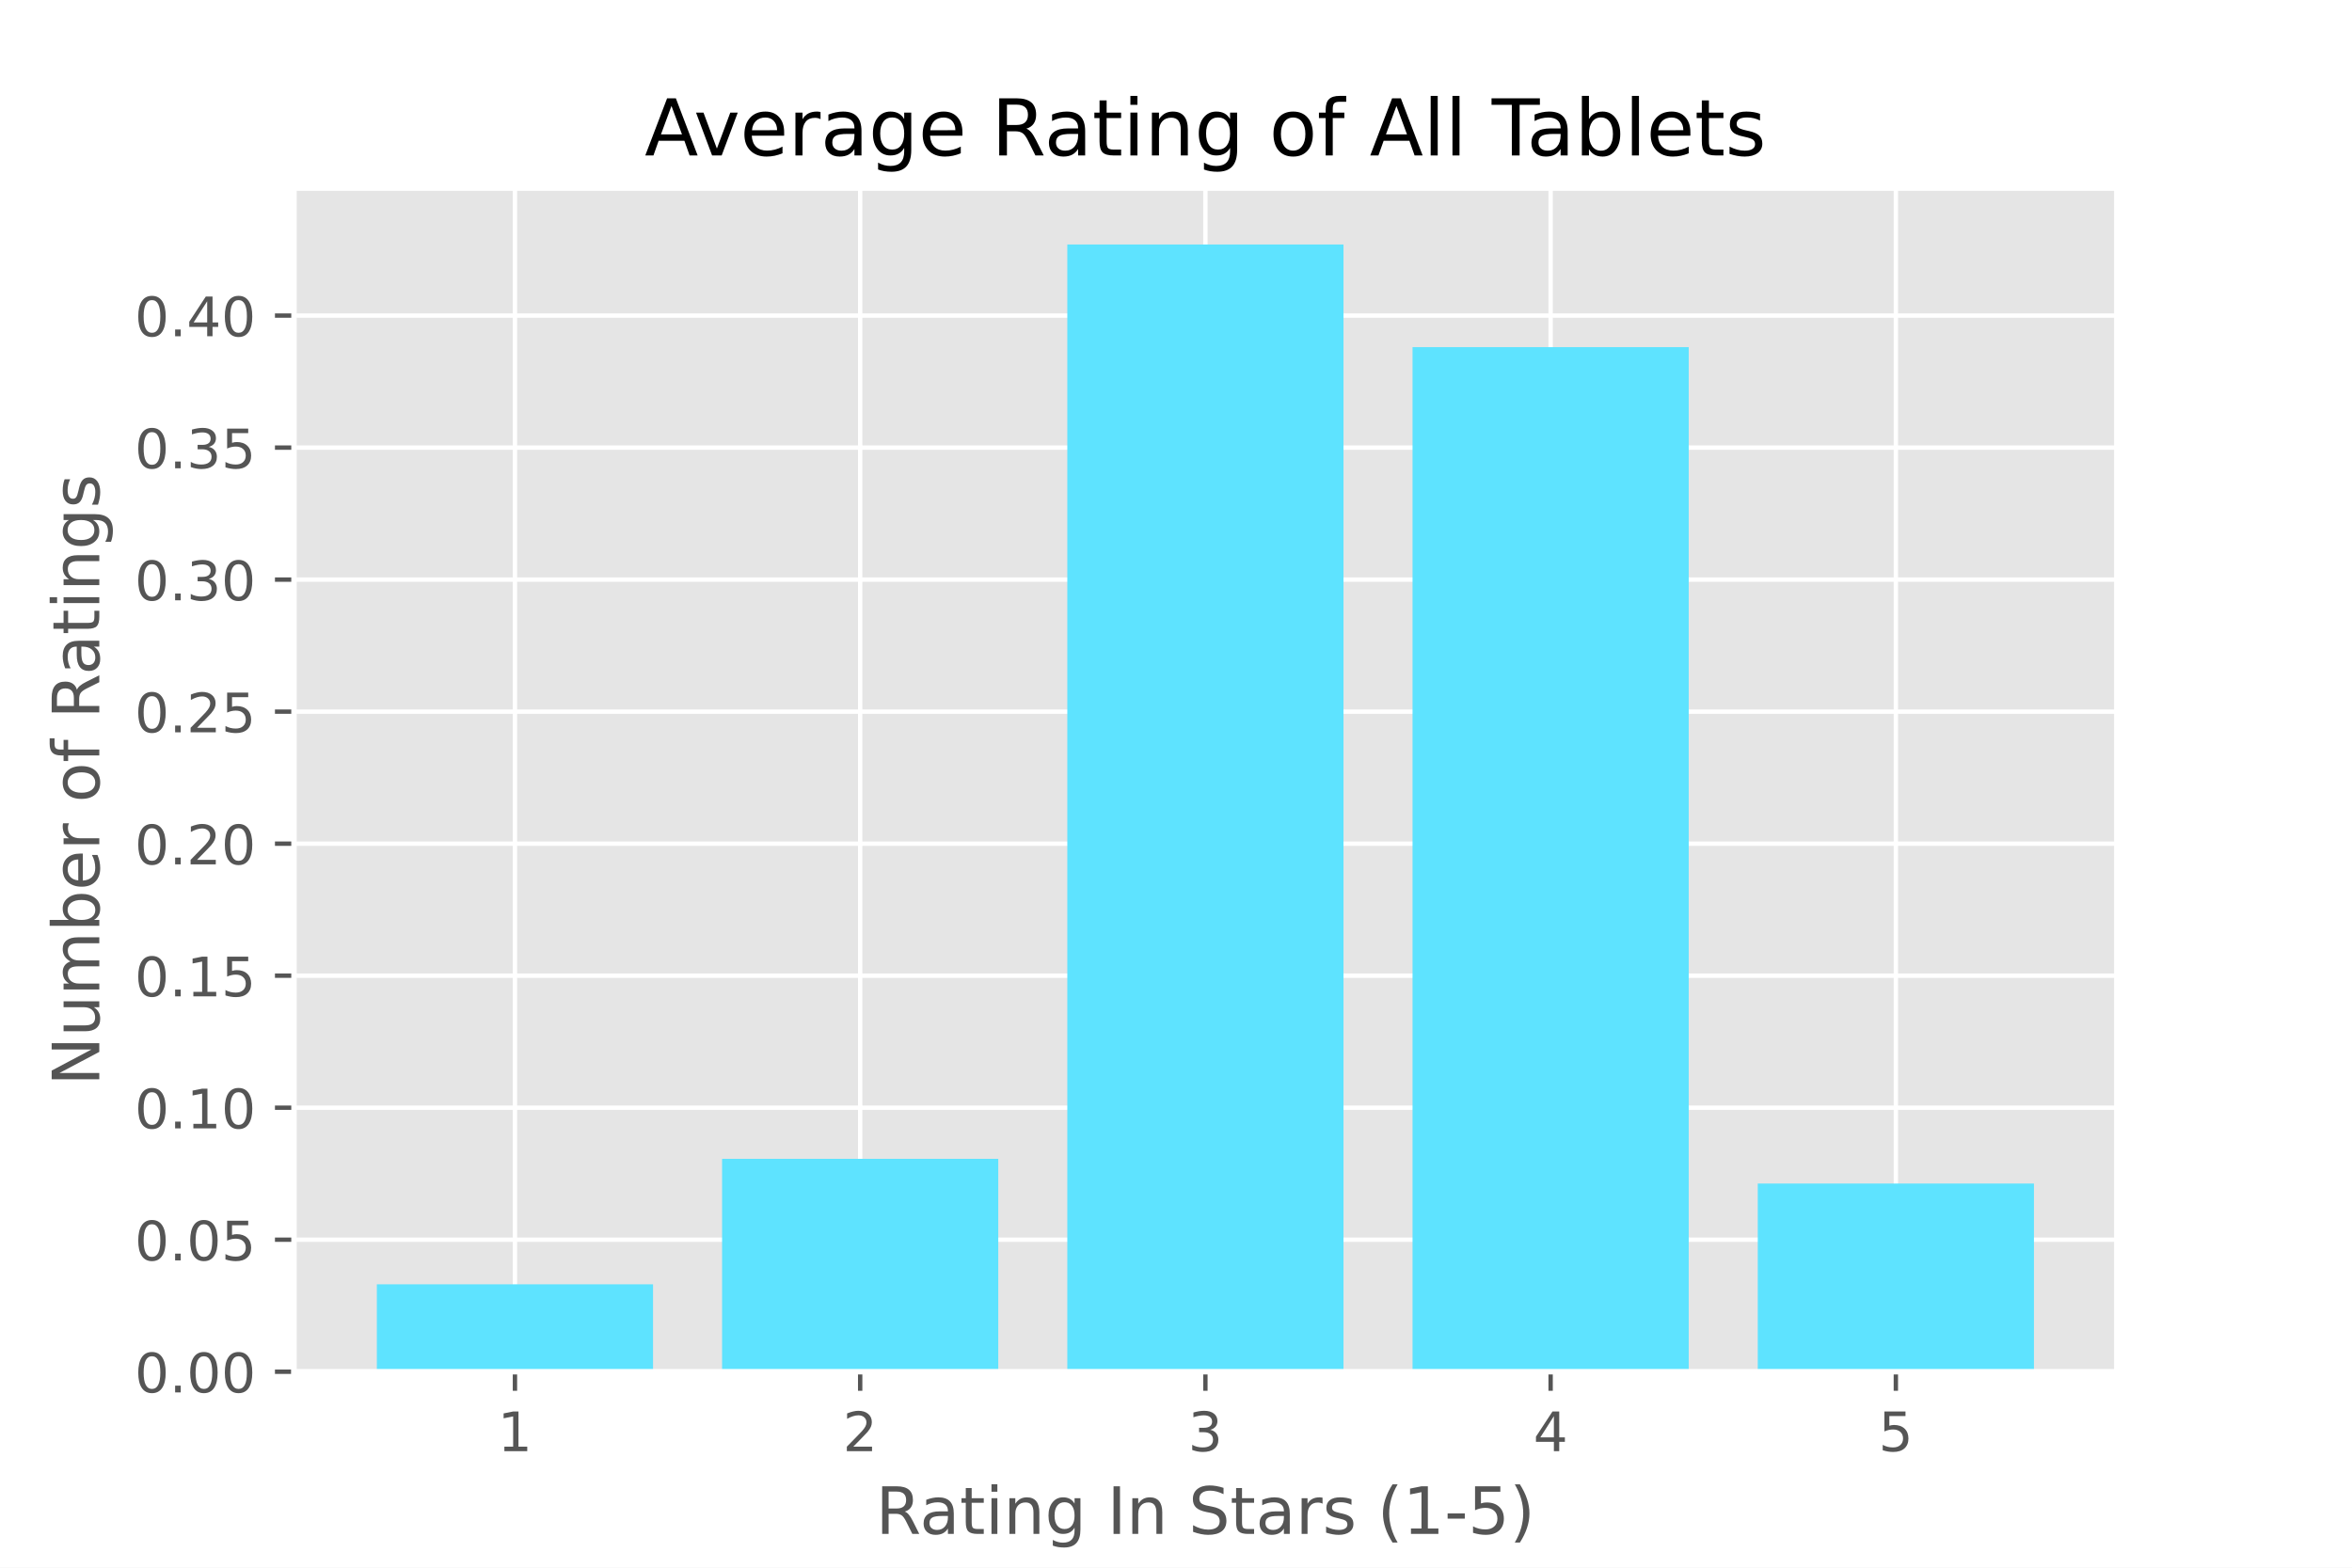
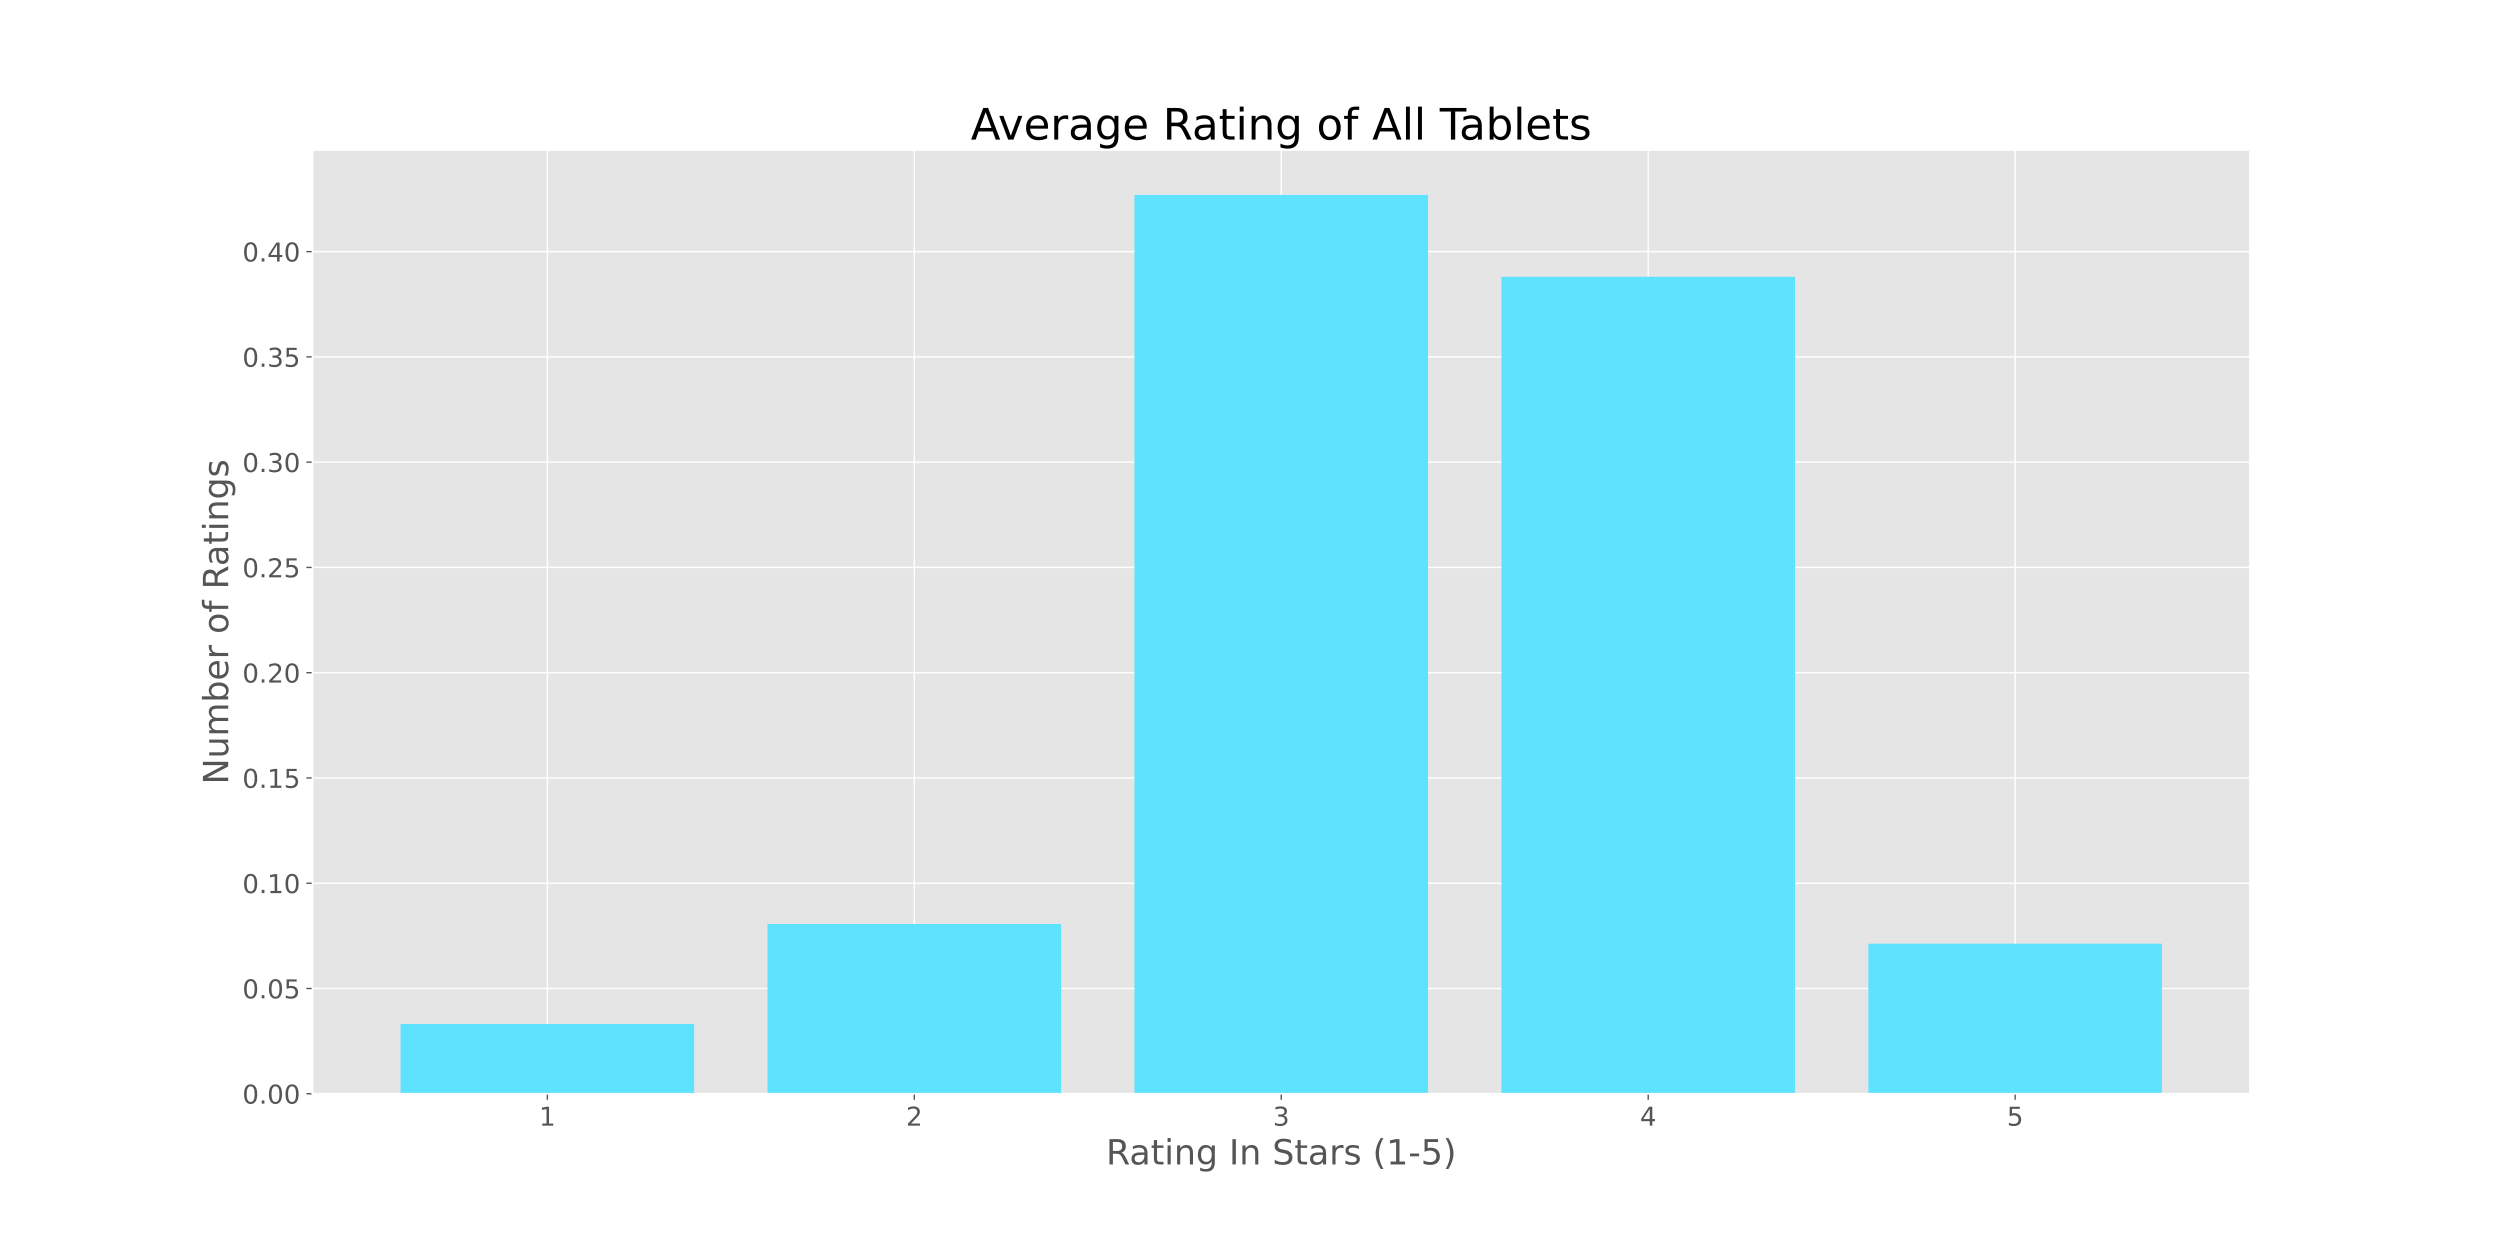
- <svg xmlns="http://www.w3.org/2000/svg" xmlns:xlink="http://www.w3.org/1999/xlink" height="288pt" version="1.1" viewBox="0 0 432 288" width="432pt">
+ <svg xmlns="http://www.w3.org/2000/svg" xmlns:xlink="http://www.w3.org/1999/xlink" height="720pt" version="1.1" viewBox="0 0 1440 720" width="1440pt">
  <defs>
    <style type="text/css">*{stroke-linecap:butt;stroke-linejoin:round;}</style>
  </defs>
  <g id="figure_1">
    <g id="patch_1">
-       <path d="M 0 288  L 432 288  L 432 0  L 0 0  z " style="fill:#ffffff;" />
+       <path d="M 0 720  L 1440 720  L 1440 0  L 0 0  z " style="fill:#ffffff;" />
    </g>
    <g id="axes_1">
      <g id="patch_2">
-         <path d="M 54 252  L 388.8 252  L 388.8 34.56  L 54 34.56  z " style="fill:#e5e5e5;" />
+         <path d="M 180 630  L 1296 630  L 1296 86.4  L 180 86.4  z " style="fill:#e5e5e5;" />
      </g>
      <g id="matplotlib.axis_1">
        <g id="xtick_1">
          <g id="line2d_1">
-             <path clip-path="url(#p90b8ab946b)" d="M 94.582 252  L 94.582 34.56  " style="fill:none;stroke:#ffffff;stroke-linecap:square;stroke-width:0.8;" />
+             <path clip-path="url(#pb5afc5c4f3)" d="M 315.273 630  L 315.273 86.4  " style="fill:none;stroke:#ffffff;stroke-linecap:square;stroke-width:0.8;" />
          </g>
          <g id="line2d_2">
            <defs>
-               <path d="M 0 0  L 0 3.5  " id="mc85de48dde" style="stroke:#555555;stroke-width:0.8;" />
+               <path d="M 0 0  L 0 3.5  " id="mc12f521f85" style="stroke:#555555;stroke-width:0.8;" />
            </defs>
            <g>
-               <use style="fill:#555555;stroke:#555555;stroke-width:0.8;" x="94.582" xlink:href="#mc85de48dde" y="252" />
+               <use style="fill:#555555;stroke:#555555;stroke-width:0.8;" x="315.273" xlink:href="#mc12f521f85" y="630" />
            </g>
          </g>
          <g id="text_1">
-             <g style="fill:#555555;" transform="translate(91.40057 266.5984)scale(0.1 -0.1)">
+             <g style="fill:#555555;" transform="translate(310.5009 648.3977)scale(0.15 -0.15)">
              <defs>
                <path d="M 12.406 8.297  L 28.516 8.297  L 28.516 63.922  L 10.984 60.406  L 10.984 69.391  L 28.422 72.906  L 38.281 72.906  L 38.281 8.297  L 54.391 8.297  L 54.391 0  L 12.406 0  z " id="DejaVuSans-49" />
              </defs>
              <use xlink:href="#DejaVuSans-49" />
            </g>
          </g>
        </g>
        <g id="xtick_2">
          <g id="line2d_3">
-             <path clip-path="url(#p90b8ab946b)" d="M 157.991 252  L 157.991 34.56  " style="fill:none;stroke:#ffffff;stroke-linecap:square;stroke-width:0.8;" />
+             <path clip-path="url(#pb5afc5c4f3)" d="M 526.636 630  L 526.636 86.4  " style="fill:none;stroke:#ffffff;stroke-linecap:square;stroke-width:0.8;" />
          </g>
          <g id="line2d_4">
            <g>
-               <use style="fill:#555555;stroke:#555555;stroke-width:0.8;" x="157.991" xlink:href="#mc85de48dde" y="252" />
+               <use style="fill:#555555;stroke:#555555;stroke-width:0.8;" x="526.636" xlink:href="#mc12f521f85" y="630" />
            </g>
          </g>
          <g id="text_2">
-             <g style="fill:#555555;" transform="translate(154.8097 266.5984)scale(0.1 -0.1)">
+             <g style="fill:#555555;" transform="translate(521.8645 648.3977)scale(0.15 -0.15)">
              <defs>
                <path d="M 19.188 8.297  L 53.609 8.297  L 53.609 0  L 7.328 0  L 7.328 8.297  Q 12.938 14.109 22.625 23.891  Q 32.328 33.688 34.812 36.531  Q 39.547 41.844 41.422 45.531  Q 43.312 49.219 43.312 52.781  Q 43.312 58.594 39.234 62.25  Q 35.156 65.922 28.609 65.922  Q 23.969 65.922 18.812 64.312  Q 13.672 62.703 7.812 59.422  L 7.812 69.391  Q 13.766 71.781 18.938 73  Q 24.125 74.219 28.422 74.219  Q 39.75 74.219 46.484 68.547  Q 53.219 62.891 53.219 53.422  Q 53.219 48.922 51.531 44.891  Q 49.859 40.875 45.406 35.406  Q 44.188 33.984 37.641 27.219  Q 31.109 20.453 19.188 8.297  z " id="DejaVuSans-50" />
              </defs>
              <use xlink:href="#DejaVuSans-50" />
            </g>
          </g>
        </g>
        <g id="xtick_3">
          <g id="line2d_5">
-             <path clip-path="url(#p90b8ab946b)" d="M 221.4 252  L 221.4 34.56  " style="fill:none;stroke:#ffffff;stroke-linecap:square;stroke-width:0.8;" />
+             <path clip-path="url(#pb5afc5c4f3)" d="M 738 630  L 738 86.4  " style="fill:none;stroke:#ffffff;stroke-linecap:square;stroke-width:0.8;" />
          </g>
          <g id="line2d_6">
            <g>
-               <use style="fill:#555555;stroke:#555555;stroke-width:0.8;" x="221.4" xlink:href="#mc85de48dde" y="252" />
+               <use style="fill:#555555;stroke:#555555;stroke-width:0.8;" x="738" xlink:href="#mc12f521f85" y="630" />
            </g>
          </g>
          <g id="text_3">
-             <g style="fill:#555555;" transform="translate(218.2188 266.5984)scale(0.1 -0.1)">
+             <g style="fill:#555555;" transform="translate(733.2281 648.3977)scale(0.15 -0.15)">
              <defs>
                <path d="M 40.578 39.312  Q 47.656 37.797 51.625 33  Q 55.609 28.219 55.609 21.188  Q 55.609 10.406 48.188 4.484  Q 40.766 -1.422 27.094 -1.422  Q 22.516 -1.422 17.656 -0.516  Q 12.797 0.391 7.625 2.203  L 7.625 11.719  Q 11.719 9.328 16.594 8.109  Q 21.484 6.891 26.812 6.891  Q 36.078 6.891 40.938 10.547  Q 45.797 14.203 45.797 21.188  Q 45.797 27.641 41.281 31.266  Q 36.766 34.906 28.719 34.906  L 20.219 34.906  L 20.219 43.016  L 29.109 43.016  Q 36.375 43.016 40.234 45.922  Q 44.094 48.828 44.094 54.297  Q 44.094 59.906 40.109 62.906  Q 36.141 65.922 28.719 65.922  Q 24.656 65.922 20.016 65.031  Q 15.375 64.156 9.812 62.312  L 9.812 71.094  Q 15.438 72.656 20.344 73.438  Q 25.25 74.219 29.594 74.219  Q 40.828 74.219 47.359 69.109  Q 53.906 64.016 53.906 55.328  Q 53.906 49.266 50.438 45.094  Q 46.969 40.922 40.578 39.312  z " id="DejaVuSans-51" />
              </defs>
              <use xlink:href="#DejaVuSans-51" />
            </g>
          </g>
        </g>
        <g id="xtick_4">
          <g id="line2d_7">
-             <path clip-path="url(#p90b8ab946b)" d="M 284.809 252  L 284.809 34.56  " style="fill:none;stroke:#ffffff;stroke-linecap:square;stroke-width:0.8;" />
+             <path clip-path="url(#pb5afc5c4f3)" d="M 949.364 630  L 949.364 86.4  " style="fill:none;stroke:#ffffff;stroke-linecap:square;stroke-width:0.8;" />
          </g>
          <g id="line2d_8">
            <g>
-               <use style="fill:#555555;stroke:#555555;stroke-width:0.8;" x="284.809" xlink:href="#mc85de48dde" y="252" />
+               <use style="fill:#555555;stroke:#555555;stroke-width:0.8;" x="949.364" xlink:href="#mc12f521f85" y="630" />
            </g>
          </g>
          <g id="text_4">
-             <g style="fill:#555555;" transform="translate(281.6278 266.5984)scale(0.1 -0.1)">
+             <g style="fill:#555555;" transform="translate(944.5918 648.3977)scale(0.15 -0.15)">
              <defs>
                <path d="M 37.797 64.312  L 12.891 25.391  L 37.797 25.391  z M 35.203 72.906  L 47.609 72.906  L 47.609 25.391  L 58.016 25.391  L 58.016 17.188  L 47.609 17.188  L 47.609 0  L 37.797 0  L 37.797 17.188  L 4.891 17.188  L 4.891 26.703  z " id="DejaVuSans-52" />
              </defs>
              <use xlink:href="#DejaVuSans-52" />
            </g>
          </g>
        </g>
        <g id="xtick_5">
          <g id="line2d_9">
-             <path clip-path="url(#p90b8ab946b)" d="M 348.218 252  L 348.218 34.56  " style="fill:none;stroke:#ffffff;stroke-linecap:square;stroke-width:0.8;" />
+             <path clip-path="url(#pb5afc5c4f3)" d="M 1160.727 630  L 1160.727 86.4  " style="fill:none;stroke:#ffffff;stroke-linecap:square;stroke-width:0.8;" />
          </g>
          <g id="line2d_10">
            <g>
-               <use style="fill:#555555;stroke:#555555;stroke-width:0.8;" x="348.218" xlink:href="#mc85de48dde" y="252" />
+               <use style="fill:#555555;stroke:#555555;stroke-width:0.8;" x="1160.727" xlink:href="#mc12f521f85" y="630" />
            </g>
          </g>
          <g id="text_5">
-             <g style="fill:#555555;" transform="translate(345.0369 266.5984)scale(0.1 -0.1)">
+             <g style="fill:#555555;" transform="translate(1155.955 648.3977)scale(0.15 -0.15)">
              <defs>
                <path d="M 10.797 72.906  L 49.516 72.906  L 49.516 64.594  L 19.828 64.594  L 19.828 46.734  Q 21.969 47.469 24.109 47.828  Q 26.266 48.188 28.422 48.188  Q 40.625 48.188 47.75 41.5  Q 54.891 34.812 54.891 23.391  Q 54.891 11.625 47.562 5.094  Q 40.234 -1.422 26.906 -1.422  Q 22.312 -1.422 17.547 -0.641  Q 12.797 0.141 7.719 1.703  L 7.719 11.625  Q 12.109 9.234 16.797 8.062  Q 21.484 6.891 26.703 6.891  Q 35.156 6.891 40.078 11.328  Q 45.016 15.766 45.016 23.391  Q 45.016 31 40.078 35.438  Q 35.156 39.891 26.703 39.891  Q 22.75 39.891 18.812 39.016  Q 14.891 38.141 10.797 36.281  z " id="DejaVuSans-53" />
              </defs>
              <use xlink:href="#DejaVuSans-53" />
            </g>
          </g>
        </g>
        <g id="text_6">
-           <g style="fill:#555555;" transform="translate(160.8534 281.7962)scale(0.12 -0.12)">
+           <g style="fill:#555555;" transform="translate(637.0891 670.7141)scale(0.2 -0.2)">
            <defs>
              <path d="M 44.391 34.188  Q 47.562 33.109 50.562 29.594  Q 53.562 26.078 56.594 19.922  L 66.609 0  L 56 0  L 46.688 18.703  Q 43.062 26.031 39.672 28.422  Q 36.281 30.812 30.422 30.812  L 19.672 30.812  L 19.672 0  L 9.812 0  L 9.812 72.906  L 32.078 72.906  Q 44.578 72.906 50.734 67.672  Q 56.891 62.453 56.891 51.906  Q 56.891 45.016 53.688 40.469  Q 50.484 35.938 44.391 34.188  z M 19.672 64.797  L 19.672 38.922  L 32.078 38.922  Q 39.203 38.922 42.844 42.219  Q 46.484 45.516 46.484 51.906  Q 46.484 58.297 42.844 61.547  Q 39.203 64.797 32.078 64.797  z " id="DejaVuSans-82" />
              <path d="M 34.281 27.484  Q 23.391 27.484 19.188 25  Q 14.984 22.516 14.984 16.5  Q 14.984 11.719 18.141 8.906  Q 21.297 6.109 26.703 6.109  Q 34.188 6.109 38.703 11.406  Q 43.219 16.703 43.219 25.484  L 43.219 27.484  z M 52.203 31.203  L 52.203 0  L 43.219 0  L 43.219 8.297  Q 40.141 3.328 35.547 0.953  Q 30.953 -1.422 24.312 -1.422  Q 15.922 -1.422 10.953 3.297  Q 6 8.016 6 15.922  Q 6 25.141 12.172 29.828  Q 18.359 34.516 30.609 34.516  L 43.219 34.516  L 43.219 35.406  Q 43.219 41.609 39.141 45  Q 35.062 48.391 27.688 48.391  Q 23 48.391 18.547 47.266  Q 14.109 46.141 10.016 43.891  L 10.016 52.203  Q 14.938 54.109 19.578 55.047  Q 24.219 56 28.609 56  Q 40.484 56 46.344 49.844  Q 52.203 43.703 52.203 31.203  z " id="DejaVuSans-97" />
              <path d="M 18.312 70.219  L 18.312 54.688  L 36.812 54.688  L 36.812 47.703  L 18.312 47.703  L 18.312 18.016  Q 18.312 11.328 20.141 9.422  Q 21.969 7.516 27.594 7.516  L 36.812 7.516  L 36.812 0  L 27.594 0  Q 17.188 0 13.234 3.875  Q 9.281 7.766 9.281 18.016  L 9.281 47.703  L 2.688 47.703  L 2.688 54.688  L 9.281 54.688  L 9.281 70.219  z " id="DejaVuSans-116" />
              <path d="M 9.422 54.688  L 18.406 54.688  L 18.406 0  L 9.422 0  z M 9.422 75.984  L 18.406 75.984  L 18.406 64.594  L 9.422 64.594  z " id="DejaVuSans-105" />
              <path d="M 54.891 33.016  L 54.891 0  L 45.906 0  L 45.906 32.719  Q 45.906 40.484 42.875 44.328  Q 39.844 48.188 33.797 48.188  Q 26.516 48.188 22.312 43.547  Q 18.109 38.922 18.109 30.906  L 18.109 0  L 9.078 0  L 9.078 54.688  L 18.109 54.688  L 18.109 46.188  Q 21.344 51.125 25.703 53.562  Q 30.078 56 35.797 56  Q 45.219 56 50.047 50.172  Q 54.891 44.344 54.891 33.016  z " id="DejaVuSans-110" />
              <path d="M 45.406 27.984  Q 45.406 37.75 41.375 43.109  Q 37.359 48.484 30.078 48.484  Q 22.859 48.484 18.828 43.109  Q 14.797 37.75 14.797 27.984  Q 14.797 18.266 18.828 12.891  Q 22.859 7.516 30.078 7.516  Q 37.359 7.516 41.375 12.891  Q 45.406 18.266 45.406 27.984  z M 54.391 6.781  Q 54.391 -7.172 48.188 -13.984  Q 42 -20.797 29.203 -20.797  Q 24.469 -20.797 20.266 -20.094  Q 16.062 -19.391 12.109 -17.922  L 12.109 -9.188  Q 16.062 -11.328 19.922 -12.344  Q 23.781 -13.375 27.781 -13.375  Q 36.625 -13.375 41.016 -8.766  Q 45.406 -4.156 45.406 5.172  L 45.406 9.625  Q 42.625 4.781 38.281 2.391  Q 33.938 0 27.875 0  Q 17.828 0 11.672 7.656  Q 5.516 15.328 5.516 27.984  Q 5.516 40.672 11.672 48.328  Q 17.828 56 27.875 56  Q 33.938 56 38.281 53.609  Q 42.625 51.219 45.406 46.391  L 45.406 54.688  L 54.391 54.688  z " id="DejaVuSans-103" />
              <path id="DejaVuSans-32" />
              <path d="M 9.812 72.906  L 19.672 72.906  L 19.672 0  L 9.812 0  z " id="DejaVuSans-73" />
              <path d="M 53.516 70.516  L 53.516 60.891  Q 47.906 63.578 42.922 64.891  Q 37.938 66.219 33.297 66.219  Q 25.25 66.219 20.875 63.094  Q 16.5 59.969 16.5 54.203  Q 16.5 49.359 19.406 46.891  Q 22.312 44.438 30.422 42.922  L 36.375 41.703  Q 47.406 39.594 52.656 34.297  Q 57.906 29 57.906 20.125  Q 57.906 9.516 50.797 4.047  Q 43.703 -1.422 29.984 -1.422  Q 24.812 -1.422 18.969 -0.25  Q 13.141 0.922 6.891 3.219  L 6.891 13.375  Q 12.891 10.016 18.656 8.297  Q 24.422 6.594 29.984 6.594  Q 38.422 6.594 43.016 9.906  Q 47.609 13.234 47.609 19.391  Q 47.609 24.75 44.312 27.781  Q 41.016 30.812 33.5 32.328  L 27.484 33.5  Q 16.453 35.688 11.516 40.375  Q 6.594 45.062 6.594 53.422  Q 6.594 63.094 13.406 68.656  Q 20.219 74.219 32.172 74.219  Q 37.312 74.219 42.625 73.281  Q 47.953 72.359 53.516 70.516  z " id="DejaVuSans-83" />
              <path d="M 41.109 46.297  Q 39.594 47.172 37.812 47.578  Q 36.031 48 33.891 48  Q 26.266 48 22.188 43.047  Q 18.109 38.094 18.109 28.812  L 18.109 0  L 9.078 0  L 9.078 54.688  L 18.109 54.688  L 18.109 46.188  Q 20.953 51.172 25.484 53.578  Q 30.031 56 36.531 56  Q 37.453 56 38.578 55.875  Q 39.703 55.766 41.062 55.516  z " id="DejaVuSans-114" />
              <path d="M 44.281 53.078  L 44.281 44.578  Q 40.484 46.531 36.375 47.5  Q 32.281 48.484 27.875 48.484  Q 21.188 48.484 17.844 46.438  Q 14.5 44.391 14.5 40.281  Q 14.5 37.156 16.891 35.375  Q 19.281 33.594 26.516 31.984  L 29.594 31.297  Q 39.156 29.25 43.188 25.516  Q 47.219 21.781 47.219 15.094  Q 47.219 7.469 41.188 3.016  Q 35.156 -1.422 24.609 -1.422  Q 20.219 -1.422 15.453 -0.562  Q 10.688 0.297 5.422 2  L 5.422 11.281  Q 10.406 8.688 15.234 7.391  Q 20.062 6.109 24.812 6.109  Q 31.156 6.109 34.562 8.281  Q 37.984 10.453 37.984 14.406  Q 37.984 18.062 35.516 20.016  Q 33.062 21.969 24.703 23.781  L 21.578 24.516  Q 13.234 26.266 9.516 29.906  Q 5.812 33.547 5.812 39.891  Q 5.812 47.609 11.281 51.797  Q 16.75 56 26.812 56  Q 31.781 56 36.172 55.266  Q 40.578 54.547 44.281 53.078  z " id="DejaVuSans-115" />
              <path d="M 31 75.875  Q 24.469 64.656 21.281 53.656  Q 18.109 42.672 18.109 31.391  Q 18.109 20.125 21.312 9.062  Q 24.516 -2 31 -13.188  L 23.188 -13.188  Q 15.875 -1.703 12.234 9.375  Q 8.594 20.453 8.594 31.391  Q 8.594 42.281 12.203 53.312  Q 15.828 64.359 23.188 75.875  z " id="DejaVuSans-40" />
              <path d="M 4.891 31.391  L 31.203 31.391  L 31.203 23.391  L 4.891 23.391  z " id="DejaVuSans-45" />
              <path d="M 8.016 75.875  L 15.828 75.875  Q 23.141 64.359 26.781 53.312  Q 30.422 42.281 30.422 31.391  Q 30.422 20.453 26.781 9.375  Q 23.141 -1.703 15.828 -13.188  L 8.016 -13.188  Q 14.5 -2 17.703 9.062  Q 20.906 20.125 20.906 31.391  Q 20.906 42.672 17.703 53.656  Q 14.5 64.656 8.016 75.875  z " id="DejaVuSans-41" />
            </defs>
            <use xlink:href="#DejaVuSans-82" />
            <use x="67.232" xlink:href="#DejaVuSans-97" />
            <use x="128.512" xlink:href="#DejaVuSans-116" />
            <use x="167.721" xlink:href="#DejaVuSans-105" />
            <use x="195.504" xlink:href="#DejaVuSans-110" />
            <use x="258.883" xlink:href="#DejaVuSans-103" />
            <use x="322.359" xlink:href="#DejaVuSans-32" />
            <use x="354.146" xlink:href="#DejaVuSans-73" />
            <use x="383.639" xlink:href="#DejaVuSans-110" />
            <use x="447.018" xlink:href="#DejaVuSans-32" />
            <use x="478.805" xlink:href="#DejaVuSans-83" />
            <use x="542.281" xlink:href="#DejaVuSans-116" />
            <use x="581.49" xlink:href="#DejaVuSans-97" />
            <use x="642.77" xlink:href="#DejaVuSans-114" />
            <use x="683.883" xlink:href="#DejaVuSans-115" />
            <use x="735.982" xlink:href="#DejaVuSans-32" />
            <use x="767.77" xlink:href="#DejaVuSans-40" />
            <use x="806.783" xlink:href="#DejaVuSans-49" />
            <use x="870.406" xlink:href="#DejaVuSans-45" />
            <use x="906.49" xlink:href="#DejaVuSans-53" />
            <use x="970.113" xlink:href="#DejaVuSans-41" />
          </g>
        </g>
      </g>
      <g id="matplotlib.axis_2">
        <g id="ytick_1">
          <g id="line2d_11">
-             <path clip-path="url(#p90b8ab946b)" d="M 54 252  L 388.8 252  " style="fill:none;stroke:#ffffff;stroke-linecap:square;stroke-width:0.8;" />
+             <path clip-path="url(#pb5afc5c4f3)" d="M 180 630  L 1296 630  " style="fill:none;stroke:#ffffff;stroke-linecap:square;stroke-width:0.8;" />
          </g>
          <g id="line2d_12">
            <defs>
-               <path d="M 0 0  L -3.5 0  " id="m30e2a0f374" style="stroke:#555555;stroke-width:0.8;" />
+               <path d="M 0 0  L -3.5 0  " id="m1237a1d9f6" style="stroke:#555555;stroke-width:0.8;" />
            </defs>
            <g>
-               <use style="fill:#555555;stroke:#555555;stroke-width:0.8;" x="54" xlink:href="#m30e2a0f374" y="252" />
+               <use style="fill:#555555;stroke:#555555;stroke-width:0.8;" x="180" xlink:href="#m1237a1d9f6" y="630" />
            </g>
          </g>
          <g id="text_7">
-             <g style="fill:#555555;" transform="translate(24.73438 255.7992)scale(0.1 -0.1)">
+             <g style="fill:#555555;" transform="translate(139.6016 635.6988)scale(0.15 -0.15)">
              <defs>
                <path d="M 31.781 66.406  Q 24.172 66.406 20.328 58.906  Q 16.5 51.422 16.5 36.375  Q 16.5 21.391 20.328 13.891  Q 24.172 6.391 31.781 6.391  Q 39.453 6.391 43.281 13.891  Q 47.125 21.391 47.125 36.375  Q 47.125 51.422 43.281 58.906  Q 39.453 66.406 31.781 66.406  z M 31.781 74.219  Q 44.047 74.219 50.516 64.516  Q 56.984 54.828 56.984 36.375  Q 56.984 17.969 50.516 8.266  Q 44.047 -1.422 31.781 -1.422  Q 19.531 -1.422 13.062 8.266  Q 6.594 17.969 6.594 36.375  Q 6.594 54.828 13.062 64.516  Q 19.531 74.219 31.781 74.219  z " id="DejaVuSans-48" />
                <path d="M 10.688 12.406  L 21 12.406  L 21 0  L 10.688 0  z " id="DejaVuSans-46" />
              </defs>
              <use xlink:href="#DejaVuSans-48" />
              <use x="63.623" xlink:href="#DejaVuSans-46" />
              <use x="95.41" xlink:href="#DejaVuSans-48" />
              <use x="159.033" xlink:href="#DejaVuSans-48" />
            </g>
          </g>
        </g>
        <g id="ytick_2">
          <g id="line2d_13">
-             <path clip-path="url(#p90b8ab946b)" d="M 54 227.747  L 388.8 227.747  " style="fill:none;stroke:#ffffff;stroke-linecap:square;stroke-width:0.8;" />
+             <path clip-path="url(#pb5afc5c4f3)" d="M 180 569.367  L 1296 569.367  " style="fill:none;stroke:#ffffff;stroke-linecap:square;stroke-width:0.8;" />
          </g>
          <g id="line2d_14">
            <g>
-               <use style="fill:#555555;stroke:#555555;stroke-width:0.8;" x="54" xlink:href="#m30e2a0f374" y="227.747" />
+               <use style="fill:#555555;stroke:#555555;stroke-width:0.8;" x="180" xlink:href="#m1237a1d9f6" y="569.367" />
            </g>
          </g>
          <g id="text_8">
-             <g style="fill:#555555;" transform="translate(24.73438 231.5461)scale(0.1 -0.1)">
+             <g style="fill:#555555;" transform="translate(139.6016 575.066)scale(0.15 -0.15)">
              <use xlink:href="#DejaVuSans-48" />
              <use x="63.623" xlink:href="#DejaVuSans-46" />
              <use x="95.41" xlink:href="#DejaVuSans-48" />
              <use x="159.033" xlink:href="#DejaVuSans-53" />
            </g>
          </g>
        </g>
        <g id="ytick_3">
          <g id="line2d_15">
-             <path clip-path="url(#p90b8ab946b)" d="M 54 203.494  L 388.8 203.494  " style="fill:none;stroke:#ffffff;stroke-linecap:square;stroke-width:0.8;" />
+             <path clip-path="url(#pb5afc5c4f3)" d="M 180 508.734  L 1296 508.734  " style="fill:none;stroke:#ffffff;stroke-linecap:square;stroke-width:0.8;" />
          </g>
          <g id="line2d_16">
            <g>
-               <use style="fill:#555555;stroke:#555555;stroke-width:0.8;" x="54" xlink:href="#m30e2a0f374" y="203.494" />
+               <use style="fill:#555555;stroke:#555555;stroke-width:0.8;" x="180" xlink:href="#m1237a1d9f6" y="508.734" />
            </g>
          </g>
          <g id="text_9">
-             <g style="fill:#555555;" transform="translate(24.73438 207.293)scale(0.1 -0.1)">
+             <g style="fill:#555555;" transform="translate(139.6016 514.4332)scale(0.15 -0.15)">
              <use xlink:href="#DejaVuSans-48" />
              <use x="63.623" xlink:href="#DejaVuSans-46" />
              <use x="95.41" xlink:href="#DejaVuSans-49" />
              <use x="159.033" xlink:href="#DejaVuSans-48" />
            </g>
          </g>
        </g>
        <g id="ytick_4">
          <g id="line2d_17">
-             <path clip-path="url(#p90b8ab946b)" d="M 54 179.241  L 388.8 179.241  " style="fill:none;stroke:#ffffff;stroke-linecap:square;stroke-width:0.8;" />
+             <path clip-path="url(#pb5afc5c4f3)" d="M 180 448.102  L 1296 448.102  " style="fill:none;stroke:#ffffff;stroke-linecap:square;stroke-width:0.8;" />
          </g>
          <g id="line2d_18">
            <g>
-               <use style="fill:#555555;stroke:#555555;stroke-width:0.8;" x="54" xlink:href="#m30e2a0f374" y="179.241" />
+               <use style="fill:#555555;stroke:#555555;stroke-width:0.8;" x="180" xlink:href="#m1237a1d9f6" y="448.102" />
            </g>
          </g>
          <g id="text_10">
-             <g style="fill:#555555;" transform="translate(24.73438 183.0398)scale(0.1 -0.1)">
+             <g style="fill:#555555;" transform="translate(139.6016 453.8004)scale(0.15 -0.15)">
              <use xlink:href="#DejaVuSans-48" />
              <use x="63.623" xlink:href="#DejaVuSans-46" />
              <use x="95.41" xlink:href="#DejaVuSans-49" />
              <use x="159.033" xlink:href="#DejaVuSans-53" />
            </g>
          </g>
        </g>
        <g id="ytick_5">
          <g id="line2d_19">
-             <path clip-path="url(#p90b8ab946b)" d="M 54 154.988  L 388.8 154.988  " style="fill:none;stroke:#ffffff;stroke-linecap:square;stroke-width:0.8;" />
+             <path clip-path="url(#pb5afc5c4f3)" d="M 180 387.469  L 1296 387.469  " style="fill:none;stroke:#ffffff;stroke-linecap:square;stroke-width:0.8;" />
          </g>
          <g id="line2d_20">
            <g>
-               <use style="fill:#555555;stroke:#555555;stroke-width:0.8;" x="54" xlink:href="#m30e2a0f374" y="154.988" />
+               <use style="fill:#555555;stroke:#555555;stroke-width:0.8;" x="180" xlink:href="#m1237a1d9f6" y="387.469" />
            </g>
          </g>
          <g id="text_11">
-             <g style="fill:#555555;" transform="translate(24.73438 158.7867)scale(0.1 -0.1)">
+             <g style="fill:#555555;" transform="translate(139.6016 393.1676)scale(0.15 -0.15)">
              <use xlink:href="#DejaVuSans-48" />
              <use x="63.623" xlink:href="#DejaVuSans-46" />
              <use x="95.41" xlink:href="#DejaVuSans-50" />
              <use x="159.033" xlink:href="#DejaVuSans-48" />
            </g>
          </g>
        </g>
        <g id="ytick_6">
          <g id="line2d_21">
-             <path clip-path="url(#p90b8ab946b)" d="M 54 130.734  L 388.8 130.734  " style="fill:none;stroke:#ffffff;stroke-linecap:square;stroke-width:0.8;" />
+             <path clip-path="url(#pb5afc5c4f3)" d="M 180 326.836  L 1296 326.836  " style="fill:none;stroke:#ffffff;stroke-linecap:square;stroke-width:0.8;" />
          </g>
          <g id="line2d_22">
            <g>
-               <use style="fill:#555555;stroke:#555555;stroke-width:0.8;" x="54" xlink:href="#m30e2a0f374" y="130.734" />
+               <use style="fill:#555555;stroke:#555555;stroke-width:0.8;" x="180" xlink:href="#m1237a1d9f6" y="326.836" />
            </g>
          </g>
          <g id="text_12">
-             <g style="fill:#555555;" transform="translate(24.73438 134.5336)scale(0.1 -0.1)">
+             <g style="fill:#555555;" transform="translate(139.6016 332.5348)scale(0.15 -0.15)">
              <use xlink:href="#DejaVuSans-48" />
              <use x="63.623" xlink:href="#DejaVuSans-46" />
              <use x="95.41" xlink:href="#DejaVuSans-50" />
              <use x="159.033" xlink:href="#DejaVuSans-53" />
            </g>
          </g>
        </g>
        <g id="ytick_7">
          <g id="line2d_23">
-             <path clip-path="url(#p90b8ab946b)" d="M 54 106.481  L 388.8 106.481  " style="fill:none;stroke:#ffffff;stroke-linecap:square;stroke-width:0.8;" />
+             <path clip-path="url(#pb5afc5c4f3)" d="M 180 266.203  L 1296 266.203  " style="fill:none;stroke:#ffffff;stroke-linecap:square;stroke-width:0.8;" />
          </g>
          <g id="line2d_24">
            <g>
-               <use style="fill:#555555;stroke:#555555;stroke-width:0.8;" x="54" xlink:href="#m30e2a0f374" y="106.481" />
+               <use style="fill:#555555;stroke:#555555;stroke-width:0.8;" x="180" xlink:href="#m1237a1d9f6" y="266.203" />
            </g>
          </g>
          <g id="text_13">
-             <g style="fill:#555555;" transform="translate(24.73438 110.2805)scale(0.1 -0.1)">
+             <g style="fill:#555555;" transform="translate(139.6016 271.902)scale(0.15 -0.15)">
              <use xlink:href="#DejaVuSans-48" />
              <use x="63.623" xlink:href="#DejaVuSans-46" />
              <use x="95.41" xlink:href="#DejaVuSans-51" />
              <use x="159.033" xlink:href="#DejaVuSans-48" />
            </g>
          </g>
        </g>
        <g id="ytick_8">
          <g id="line2d_25">
-             <path clip-path="url(#p90b8ab946b)" d="M 54 82.228  L 388.8 82.228  " style="fill:none;stroke:#ffffff;stroke-linecap:square;stroke-width:0.8;" />
+             <path clip-path="url(#pb5afc5c4f3)" d="M 180 205.57  L 1296 205.57  " style="fill:none;stroke:#ffffff;stroke-linecap:square;stroke-width:0.8;" />
          </g>
          <g id="line2d_26">
            <g>
-               <use style="fill:#555555;stroke:#555555;stroke-width:0.8;" x="54" xlink:href="#m30e2a0f374" y="82.228" />
+               <use style="fill:#555555;stroke:#555555;stroke-width:0.8;" x="180" xlink:href="#m1237a1d9f6" y="205.57" />
            </g>
          </g>
          <g id="text_14">
-             <g style="fill:#555555;" transform="translate(24.73438 86.02735)scale(0.1 -0.1)">
+             <g style="fill:#555555;" transform="translate(139.6016 211.2691)scale(0.15 -0.15)">
              <use xlink:href="#DejaVuSans-48" />
              <use x="63.623" xlink:href="#DejaVuSans-46" />
              <use x="95.41" xlink:href="#DejaVuSans-51" />
              <use x="159.033" xlink:href="#DejaVuSans-53" />
            </g>
          </g>
        </g>
        <g id="ytick_9">
          <g id="line2d_27">
-             <path clip-path="url(#p90b8ab946b)" d="M 54 57.975  L 388.8 57.975  " style="fill:none;stroke:#ffffff;stroke-linecap:square;stroke-width:0.8;" />
+             <path clip-path="url(#pb5afc5c4f3)" d="M 180 144.938  L 1296 144.938  " style="fill:none;stroke:#ffffff;stroke-linecap:square;stroke-width:0.8;" />
          </g>
          <g id="line2d_28">
            <g>
-               <use style="fill:#555555;stroke:#555555;stroke-width:0.8;" x="54" xlink:href="#m30e2a0f374" y="57.975" />
+               <use style="fill:#555555;stroke:#555555;stroke-width:0.8;" x="180" xlink:href="#m1237a1d9f6" y="144.938" />
            </g>
          </g>
          <g id="text_15">
-             <g style="fill:#555555;" transform="translate(24.73438 61.77422)scale(0.1 -0.1)">
+             <g style="fill:#555555;" transform="translate(139.6016 150.6363)scale(0.15 -0.15)">
              <use xlink:href="#DejaVuSans-48" />
              <use x="63.623" xlink:href="#DejaVuSans-46" />
              <use x="95.41" xlink:href="#DejaVuSans-52" />
              <use x="159.033" xlink:href="#DejaVuSans-48" />
            </g>
          </g>
        </g>
        <g id="text_16">
-           <g style="fill:#555555;" transform="translate(18.23875 199.4475)rotate(-90)scale(0.12 -0.12)">
+           <g style="fill:#555555;" transform="translate(131.4422 451.8125)rotate(-90)scale(0.2 -0.2)">
            <defs>
              <path d="M 9.812 72.906  L 23.094 72.906  L 55.422 11.922  L 55.422 72.906  L 64.984 72.906  L 64.984 0  L 51.703 0  L 19.391 60.984  L 19.391 0  L 9.812 0  z " id="DejaVuSans-78" />
              <path d="M 8.5 21.578  L 8.5 54.688  L 17.484 54.688  L 17.484 21.922  Q 17.484 14.156 20.5 10.266  Q 23.531 6.391 29.594 6.391  Q 36.859 6.391 41.078 11.031  Q 45.312 15.672 45.312 23.688  L 45.312 54.688  L 54.297 54.688  L 54.297 0  L 45.312 0  L 45.312 8.406  Q 42.047 3.422 37.719 1  Q 33.406 -1.422 27.688 -1.422  Q 18.266 -1.422 13.375 4.438  Q 8.5 10.297 8.5 21.578  z M 31.109 56  z " id="DejaVuSans-117" />
              <path d="M 52 44.188  Q 55.375 50.25 60.062 53.125  Q 64.75 56 71.094 56  Q 79.641 56 84.281 50.016  Q 88.922 44.047 88.922 33.016  L 88.922 0  L 79.891 0  L 79.891 32.719  Q 79.891 40.578 77.094 44.375  Q 74.312 48.188 68.609 48.188  Q 61.625 48.188 57.562 43.547  Q 53.516 38.922 53.516 30.906  L 53.516 0  L 44.484 0  L 44.484 32.719  Q 44.484 40.625 41.703 44.406  Q 38.922 48.188 33.109 48.188  Q 26.219 48.188 22.156 43.531  Q 18.109 38.875 18.109 30.906  L 18.109 0  L 9.078 0  L 9.078 54.688  L 18.109 54.688  L 18.109 46.188  Q 21.188 51.219 25.484 53.609  Q 29.781 56 35.688 56  Q 41.656 56 45.828 52.969  Q 50 49.953 52 44.188  z " id="DejaVuSans-109" />
              <path d="M 48.688 27.297  Q 48.688 37.203 44.609 42.844  Q 40.531 48.484 33.406 48.484  Q 26.266 48.484 22.188 42.844  Q 18.109 37.203 18.109 27.297  Q 18.109 17.391 22.188 11.75  Q 26.266 6.109 33.406 6.109  Q 40.531 6.109 44.609 11.75  Q 48.688 17.391 48.688 27.297  z M 18.109 46.391  Q 20.953 51.266 25.266 53.625  Q 29.594 56 35.594 56  Q 45.562 56 51.781 48.094  Q 58.016 40.188 58.016 27.297  Q 58.016 14.406 51.781 6.484  Q 45.562 -1.422 35.594 -1.422  Q 29.594 -1.422 25.266 0.953  Q 20.953 3.328 18.109 8.203  L 18.109 0  L 9.078 0  L 9.078 75.984  L 18.109 75.984  z " id="DejaVuSans-98" />
              <path d="M 56.203 29.594  L 56.203 25.203  L 14.891 25.203  Q 15.484 15.922 20.484 11.062  Q 25.484 6.203 34.422 6.203  Q 39.594 6.203 44.453 7.469  Q 49.312 8.734 54.109 11.281  L 54.109 2.781  Q 49.266 0.734 44.188 -0.344  Q 39.109 -1.422 33.891 -1.422  Q 20.797 -1.422 13.156 6.188  Q 5.516 13.812 5.516 26.812  Q 5.516 40.234 12.766 48.109  Q 20.016 56 32.328 56  Q 43.359 56 49.781 48.891  Q 56.203 41.797 56.203 29.594  z M 47.219 32.234  Q 47.125 39.594 43.094 43.984  Q 39.062 48.391 32.422 48.391  Q 24.906 48.391 20.391 44.141  Q 15.875 39.891 15.188 32.172  z " id="DejaVuSans-101" />
              <path d="M 30.609 48.391  Q 23.391 48.391 19.188 42.75  Q 14.984 37.109 14.984 27.297  Q 14.984 17.484 19.156 11.844  Q 23.344 6.203 30.609 6.203  Q 37.797 6.203 41.984 11.859  Q 46.188 17.531 46.188 27.297  Q 46.188 37.016 41.984 42.703  Q 37.797 48.391 30.609 48.391  z M 30.609 56  Q 42.328 56 49.016 48.375  Q 55.719 40.766 55.719 27.297  Q 55.719 13.875 49.016 6.219  Q 42.328 -1.422 30.609 -1.422  Q 18.844 -1.422 12.172 6.219  Q 5.516 13.875 5.516 27.297  Q 5.516 40.766 12.172 48.375  Q 18.844 56 30.609 56  z " id="DejaVuSans-111" />
              <path d="M 37.109 75.984  L 37.109 68.5  L 28.516 68.5  Q 23.688 68.5 21.797 66.547  Q 19.922 64.594 19.922 59.516  L 19.922 54.688  L 34.719 54.688  L 34.719 47.703  L 19.922 47.703  L 19.922 0  L 10.891 0  L 10.891 47.703  L 2.297 47.703  L 2.297 54.688  L 10.891 54.688  L 10.891 58.5  Q 10.891 67.625 15.141 71.797  Q 19.391 75.984 28.609 75.984  z " id="DejaVuSans-102" />
            </defs>
            <use xlink:href="#DejaVuSans-78" />
            <use x="74.805" xlink:href="#DejaVuSans-117" />
            <use x="138.184" xlink:href="#DejaVuSans-109" />
            <use x="235.596" xlink:href="#DejaVuSans-98" />
            <use x="299.072" xlink:href="#DejaVuSans-101" />
            <use x="360.596" xlink:href="#DejaVuSans-114" />
            <use x="401.709" xlink:href="#DejaVuSans-32" />
            <use x="433.496" xlink:href="#DejaVuSans-111" />
            <use x="494.678" xlink:href="#DejaVuSans-102" />
            <use x="529.883" xlink:href="#DejaVuSans-32" />
            <use x="561.67" xlink:href="#DejaVuSans-82" />
            <use x="628.902" xlink:href="#DejaVuSans-97" />
            <use x="690.182" xlink:href="#DejaVuSans-116" />
            <use x="729.391" xlink:href="#DejaVuSans-105" />
            <use x="757.174" xlink:href="#DejaVuSans-110" />
            <use x="820.553" xlink:href="#DejaVuSans-103" />
            <use x="884.029" xlink:href="#DejaVuSans-115" />
          </g>
        </g>
      </g>
      <g id="patch_3">
-         <path clip-path="url(#p90b8ab946b)" d="M 69.218 252  L 119.945 252  L 119.945 235.936  L 69.218 235.936  z " style="fill:#5ee3ff;" />
+         <path clip-path="url(#pb5afc5c4f3)" d="M 230.727 630  L 399.818 630  L 399.818 589.84  L 230.727 589.84  z " style="fill:#5ee3ff;" />
      </g>
      <g id="patch_4">
-         <path clip-path="url(#p90b8ab946b)" d="M 132.627 252  L 183.355 252  L 183.355 212.888  L 132.627 212.888  z " style="fill:#5ee3ff;" />
+         <path clip-path="url(#pb5afc5c4f3)" d="M 442.091 630  L 611.182 630  L 611.182 532.219  L 442.091 532.219  z " style="fill:#5ee3ff;" />
      </g>
      <g id="patch_5">
-         <path clip-path="url(#p90b8ab946b)" d="M 196.036 252  L 246.764 252  L 246.764 44.914  L 196.036 44.914  z " style="fill:#5ee3ff;" />
+         <path clip-path="url(#pb5afc5c4f3)" d="M 653.455 630  L 822.545 630  L 822.545 112.286  L 653.455 112.286  z " style="fill:#5ee3ff;" />
      </g>
      <g id="patch_6">
-         <path clip-path="url(#p90b8ab946b)" d="M 259.445 252  L 310.173 252  L 310.173 63.772  L 259.445 63.772  z " style="fill:#5ee3ff;" />
+         <path clip-path="url(#pb5afc5c4f3)" d="M 864.818 630  L 1033.909 630  L 1033.909 159.43  L 864.818 159.43  z " style="fill:#5ee3ff;" />
      </g>
      <g id="patch_7">
-         <path clip-path="url(#p90b8ab946b)" d="M 322.855 252  L 373.582 252  L 373.582 217.428  L 322.855 217.428  z " style="fill:#5ee3ff;" />
+         <path clip-path="url(#pb5afc5c4f3)" d="M 1076.182 630  L 1245.273 630  L 1245.273 543.569  L 1076.182 543.569  z " style="fill:#5ee3ff;" />
      </g>
      <g id="patch_8">
-         <path d="M 54 252  L 54 34.56  " style="fill:none;stroke:#ffffff;stroke-linecap:square;stroke-linejoin:miter;" />
+         <path d="M 180 630  L 180 86.4  " style="fill:none;stroke:#ffffff;stroke-linecap:square;stroke-linejoin:miter;" />
      </g>
      <g id="patch_9">
-         <path d="M 388.8 252  L 388.8 34.56  " style="fill:none;stroke:#ffffff;stroke-linecap:square;stroke-linejoin:miter;" />
+         <path d="M 1296 630  L 1296 86.4  " style="fill:none;stroke:#ffffff;stroke-linecap:square;stroke-linejoin:miter;" />
      </g>
      <g id="patch_10">
-         <path d="M 54 252  L 388.8 252  " style="fill:none;stroke:#ffffff;stroke-linecap:square;stroke-linejoin:miter;" />
+         <path d="M 180 630  L 1296 630  " style="fill:none;stroke:#ffffff;stroke-linecap:square;stroke-linejoin:miter;" />
      </g>
      <g id="patch_11">
-         <path d="M 54 34.56  L 388.8 34.56  " style="fill:none;stroke:#ffffff;stroke-linecap:square;stroke-linejoin:miter;" />
+         <path d="M 180 86.4  L 1296 86.4  " style="fill:none;stroke:#ffffff;stroke-linecap:square;stroke-linejoin:miter;" />
      </g>
      <g id="text_17">
-         <g transform="translate(118.4074 28.56)scale(0.144 -0.144)">
+         <g transform="translate(559.1934 80.4)scale(0.25 -0.25)">
          <defs>
            <path d="M 34.188 63.188  L 20.797 26.906  L 47.609 26.906  z M 28.609 72.906  L 39.797 72.906  L 67.578 0  L 57.328 0  L 50.688 18.703  L 17.828 18.703  L 11.188 0  L 0.781 0  z " id="DejaVuSans-65" />
            <path d="M 2.984 54.688  L 12.5 54.688  L 29.594 8.797  L 46.688 54.688  L 56.203 54.688  L 35.688 0  L 23.484 0  z " id="DejaVuSans-118" />
            <path d="M 9.422 75.984  L 18.406 75.984  L 18.406 0  L 9.422 0  z " id="DejaVuSans-108" />
            <path d="M -0.297 72.906  L 61.375 72.906  L 61.375 64.594  L 35.5 64.594  L 35.5 0  L 25.594 0  L 25.594 64.594  L -0.297 64.594  z " id="DejaVuSans-84" />
          </defs>
          <use xlink:href="#DejaVuSans-65" />
          <use x="62.533" xlink:href="#DejaVuSans-118" />
          <use x="121.713" xlink:href="#DejaVuSans-101" />
          <use x="183.236" xlink:href="#DejaVuSans-114" />
          <use x="224.35" xlink:href="#DejaVuSans-97" />
          <use x="285.629" xlink:href="#DejaVuSans-103" />
          <use x="349.105" xlink:href="#DejaVuSans-101" />
          <use x="410.629" xlink:href="#DejaVuSans-32" />
          <use x="442.416" xlink:href="#DejaVuSans-82" />
          <use x="509.648" xlink:href="#DejaVuSans-97" />
          <use x="570.928" xlink:href="#DejaVuSans-116" />
          <use x="610.137" xlink:href="#DejaVuSans-105" />
          <use x="637.92" xlink:href="#DejaVuSans-110" />
          <use x="701.299" xlink:href="#DejaVuSans-103" />
          <use x="764.775" xlink:href="#DejaVuSans-32" />
          <use x="796.562" xlink:href="#DejaVuSans-111" />
          <use x="857.744" xlink:href="#DejaVuSans-102" />
          <use x="892.949" xlink:href="#DejaVuSans-32" />
          <use x="924.736" xlink:href="#DejaVuSans-65" />
          <use x="993.145" xlink:href="#DejaVuSans-108" />
          <use x="1020.928" xlink:href="#DejaVuSans-108" />
          <use x="1048.711" xlink:href="#DejaVuSans-32" />
          <use x="1080.498" xlink:href="#DejaVuSans-84" />
          <use x="1125.082" xlink:href="#DejaVuSans-97" />
          <use x="1186.361" xlink:href="#DejaVuSans-98" />
          <use x="1249.838" xlink:href="#DejaVuSans-108" />
          <use x="1277.621" xlink:href="#DejaVuSans-101" />
          <use x="1339.145" xlink:href="#DejaVuSans-116" />
          <use x="1378.354" xlink:href="#DejaVuSans-115" />
        </g>
      </g>
    </g>
  </g>
  <defs>
-     <clipPath id="p90b8ab946b">
-       <rect height="217.44" width="334.8" x="54" y="34.56" />
+     <clipPath id="pb5afc5c4f3">
+       <rect height="543.6" width="1116" x="180" y="86.4" />
    </clipPath>
  </defs>
</svg>
